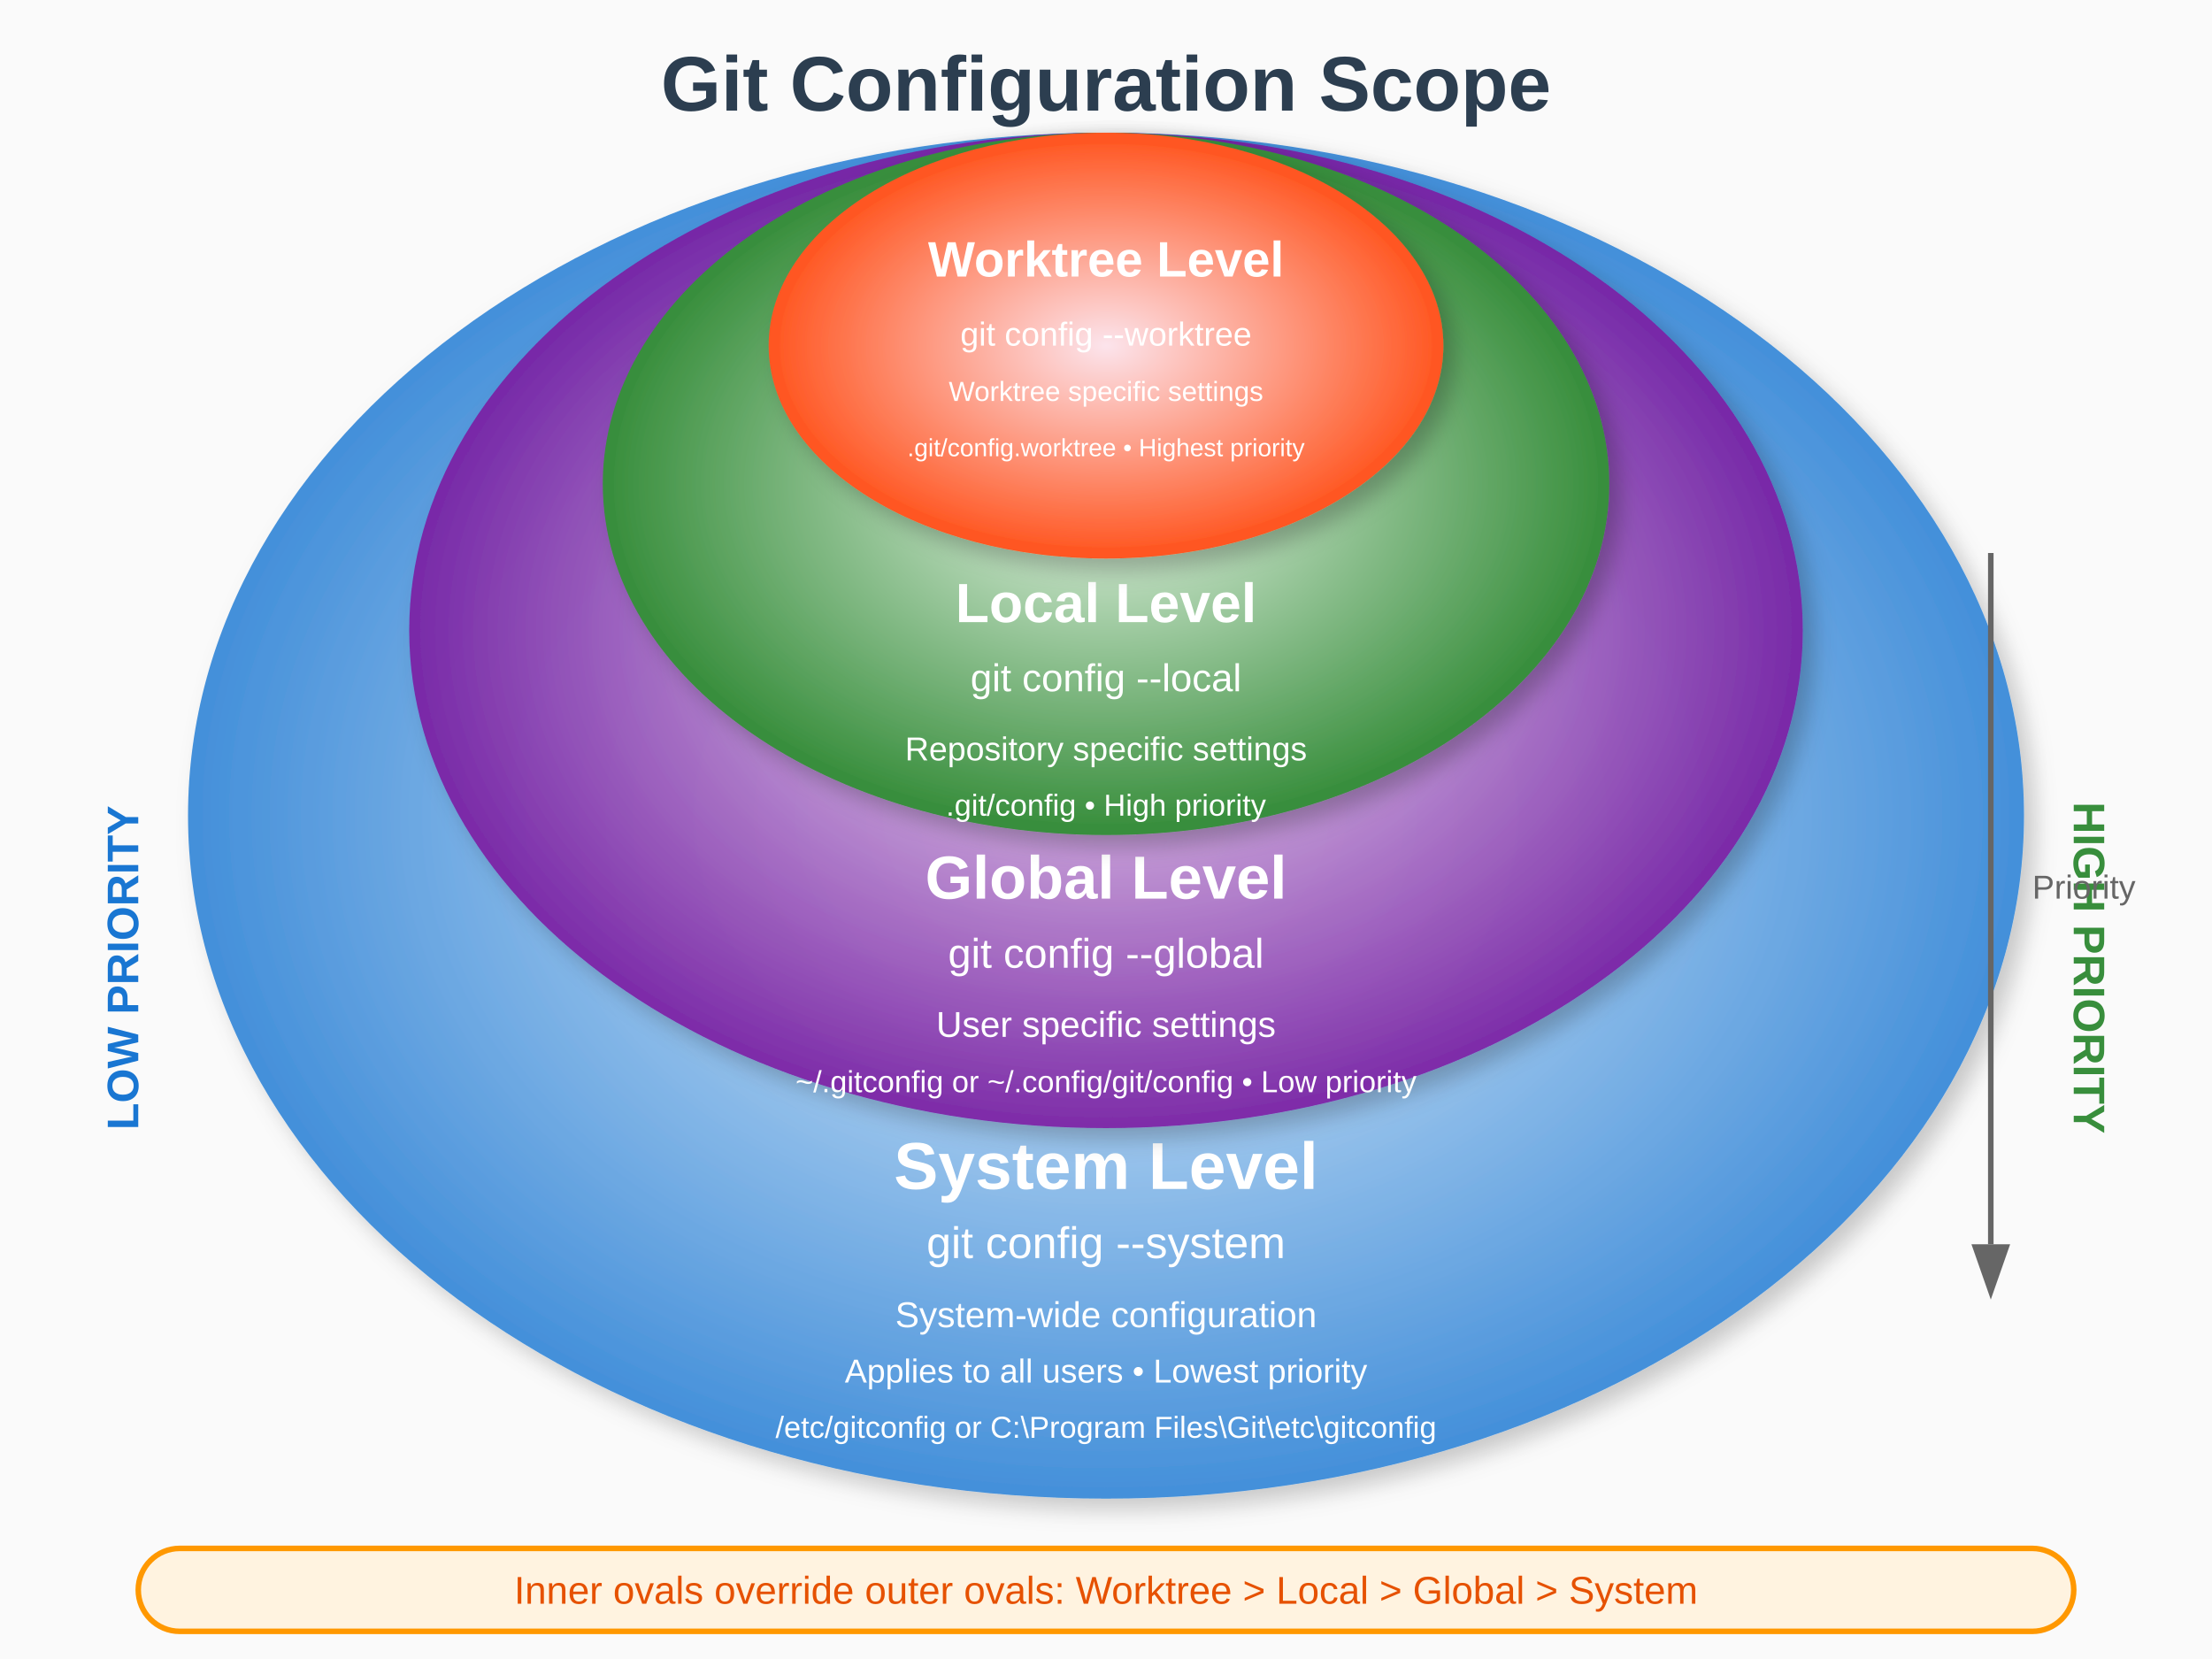
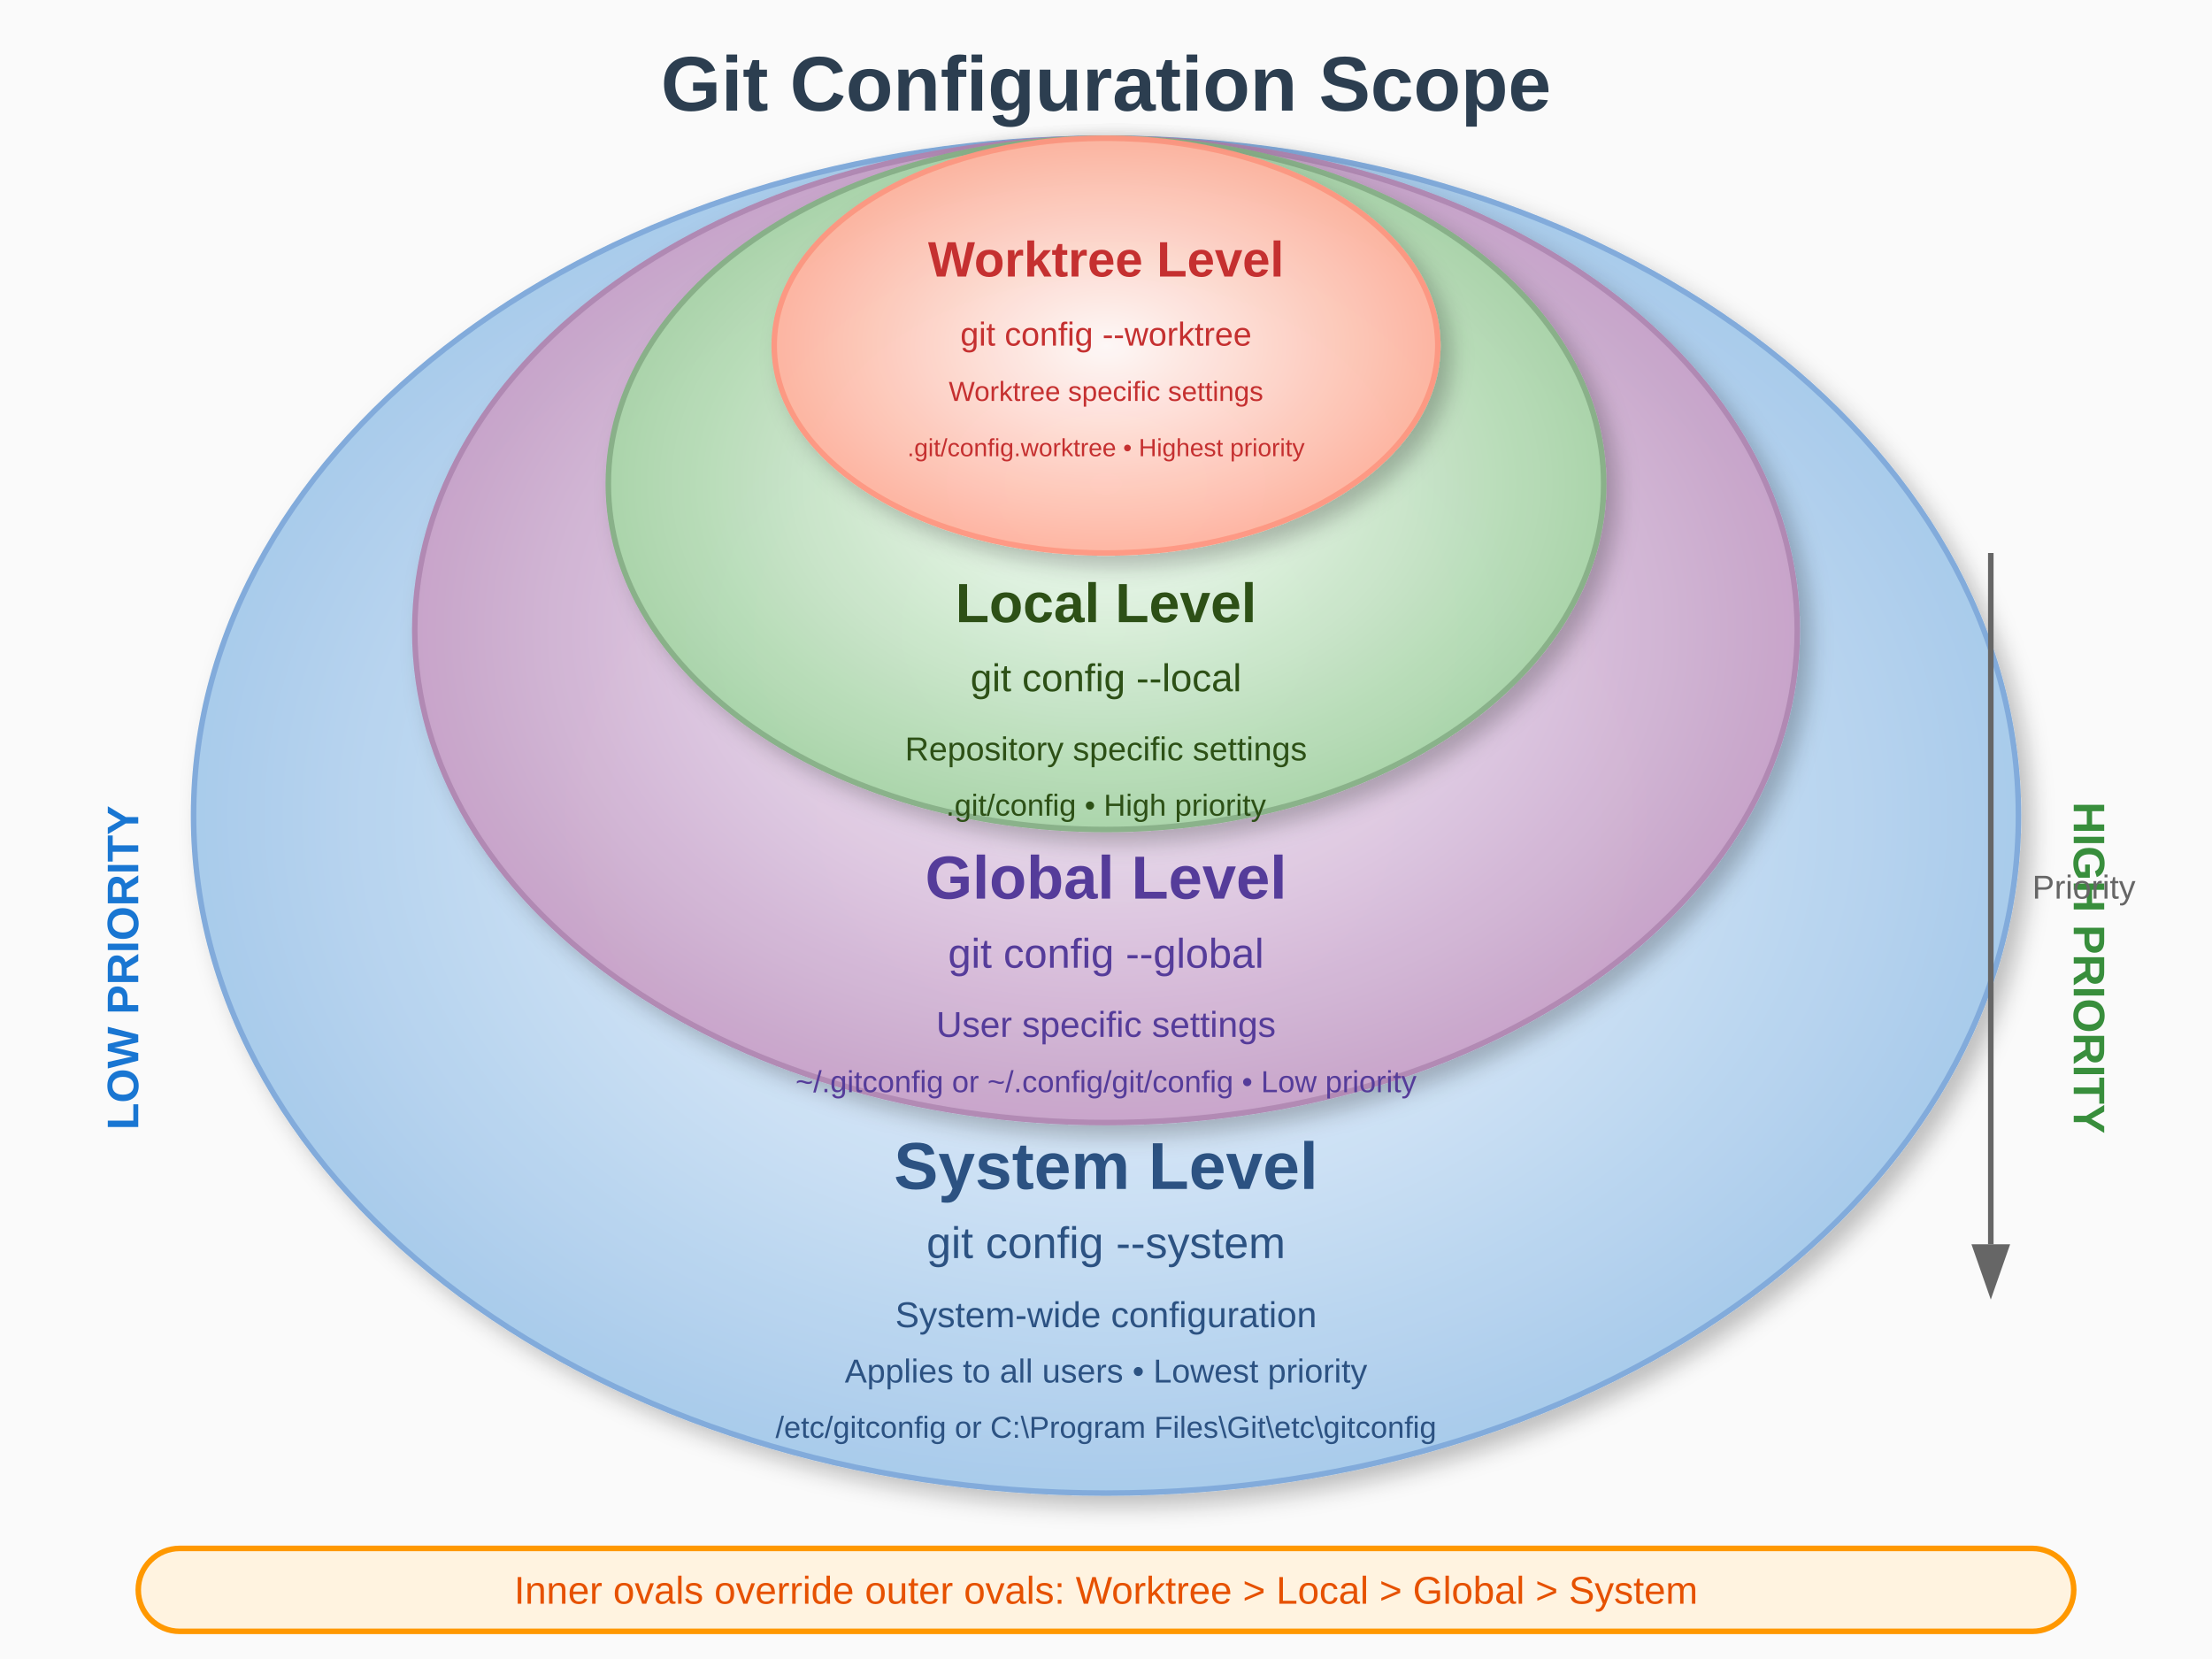
<svg xmlns="http://www.w3.org/2000/svg" width="800" height="600" viewBox="0 0 800 600">
  <defs>
    <radialGradient id="systemGrad" cx="50%" cy="50%" r="50%">
-       <stop offset="0%" style="stop-color:#e3f2fd;stop-opacity:1" />
-       <stop offset="100%" style="stop-color:#1976d2;stop-opacity:1" />
+       <stop offset="0%" style="stop-color:#f8faff;stop-opacity:1" />
+       <stop offset="100%" style="stop-color:#a5c9ea;stop-opacity:1" />
    </radialGradient>
    <radialGradient id="globalGrad" cx="50%" cy="50%" r="50%">
-       <stop offset="0%" style="stop-color:#f3e5f5;stop-opacity:1" />
-       <stop offset="100%" style="stop-color:#7b1fa2;stop-opacity:1" />
+       <stop offset="0%" style="stop-color:#faf8ff;stop-opacity:1" />
+       <stop offset="100%" style="stop-color:#c8a2c8;stop-opacity:1" />
    </radialGradient>
    <radialGradient id="localGrad" cx="50%" cy="50%" r="50%">
-       <stop offset="0%" style="stop-color:#e8f5e8;stop-opacity:1" />
-       <stop offset="100%" style="stop-color:#388e3c;stop-opacity:1" />
+       <stop offset="0%" style="stop-color:#f8fff8;stop-opacity:1" />
+       <stop offset="100%" style="stop-color:#a8d5a8;stop-opacity:1" />
    </radialGradient>
    <radialGradient id="worktreeGrad" cx="50%" cy="50%" r="50%">
-       <stop offset="0%" style="stop-color:#fce4ec;stop-opacity:1" />
-       <stop offset="100%" style="stop-color:#ff5722;stop-opacity:1" />
+       <stop offset="0%" style="stop-color:#fff8f8;stop-opacity:1" />
+       <stop offset="100%" style="stop-color:#ffb3a0;stop-opacity:1" />
    </radialGradient>
    <filter id="shadow" x="-20%" y="-20%" width="140%" height="140%">
      <feDropShadow dx="4" dy="4" stdDeviation="4" flood-color="#00000040" />
    </filter>
  </defs>
  <rect width="800" height="600" fill="#fafafa" />
  <text x="400" y="40" text-anchor="middle" font-family="Arial, sans-serif" font-size="28" font-weight="bold" fill="#2c3e50">
    Git Configuration Scope
  </text>
-   <ellipse cx="400" cy="295" rx="330" ry="245" fill="url(#systemGrad)" stroke="#1976d2" stroke-width="4" filter="url(#shadow)" opacity="0.8" />
-   <text x="400" y="430" text-anchor="middle" font-family="Arial, sans-serif" font-size="24" font-weight="bold" fill="#ffffff">
+   <ellipse cx="400" cy="295" rx="330" ry="245" fill="url(#systemGrad)" stroke="#7ba7d9" stroke-width="2" filter="url(#shadow)" opacity="0.95" />
+   <text x="400" y="430" text-anchor="middle" font-family="Arial, sans-serif" font-size="24" font-weight="bold" fill="#2c5282">
    System Level
  </text>
-   <text x="400" y="455" text-anchor="middle" font-family="Arial, sans-serif" font-size="16" fill="#ffffff">
+   <text x="400" y="455" text-anchor="middle" font-family="Arial, sans-serif" font-size="16" fill="#2c5282">
    git config --system
  </text>
-   <text x="400" y="480" text-anchor="middle" font-family="Arial, sans-serif" font-size="13" fill="#ffffff">
+   <text x="400" y="480" text-anchor="middle" font-family="Arial, sans-serif" font-size="13" fill="#2c5282">
    System-wide configuration
  </text>
-   <text x="400" y="500" text-anchor="middle" font-family="Arial, sans-serif" font-size="12" fill="#ffffff">
+   <text x="400" y="500" text-anchor="middle" font-family="Arial, sans-serif" font-size="12" fill="#2c5282">
    Applies to all users • Lowest priority
  </text>
-   <text x="400" y="520" text-anchor="middle" font-family="Arial, sans-serif" font-size="11" fill="#ffffff">
+   <text x="400" y="520" text-anchor="middle" font-family="Arial, sans-serif" font-size="11" fill="#2c5282">
    /etc/gitconfig or C:\Program Files\Git\etc\gitconfig
  </text>
-   <ellipse cx="400" cy="228" rx="250" ry="178" fill="url(#globalGrad)" stroke="#7b1fa2" stroke-width="4" filter="url(#shadow)" opacity="0.9" />
-   <text x="400" y="325" text-anchor="middle" font-family="Arial, sans-serif" font-size="22" font-weight="bold" fill="#ffffff">
+   <ellipse cx="400" cy="228" rx="250" ry="178" fill="url(#globalGrad)" stroke="#b085b0" stroke-width="2" filter="url(#shadow)" opacity="0.95" />
+   <text x="400" y="325" text-anchor="middle" font-family="Arial, sans-serif" font-size="22" font-weight="bold" fill="#553c9a">
    Global Level
  </text>
-   <text x="400" y="350" text-anchor="middle" font-family="Arial, sans-serif" font-size="15" fill="#ffffff">
+   <text x="400" y="350" text-anchor="middle" font-family="Arial, sans-serif" font-size="15" fill="#553c9a">
    git config --global
  </text>
-   <text x="400" y="375" text-anchor="middle" font-family="Arial, sans-serif" font-size="13" fill="#ffffff">
+   <text x="400" y="375" text-anchor="middle" font-family="Arial, sans-serif" font-size="13" fill="#553c9a">
    User specific settings
  </text>
-   <text x="400" y="395" text-anchor="middle" font-family="Arial, sans-serif" font-size="11" fill="#ffffff">
+   <text x="400" y="395" text-anchor="middle" font-family="Arial, sans-serif" font-size="11" fill="#553c9a">
    ~/.gitconfig or ~/.config/git/config • Low priority
  </text>
-   <ellipse cx="400" cy="175" rx="180" ry="125" fill="url(#localGrad)" stroke="#388e3c" stroke-width="4" filter="url(#shadow)" />
-   <text x="400" y="225" text-anchor="middle" font-family="Arial, sans-serif" font-size="20" font-weight="bold" fill="#ffffff">
+   <ellipse cx="400" cy="175" rx="180" ry="125" fill="url(#localGrad)" stroke="#85b085" stroke-width="2" filter="url(#shadow)" opacity="0.95" />
+   <text x="400" y="225" text-anchor="middle" font-family="Arial, sans-serif" font-size="20" font-weight="bold" fill="#2d5016">
    Local Level
  </text>
-   <text x="400" y="250" text-anchor="middle" font-family="Arial, sans-serif" font-size="14" fill="#ffffff">
+   <text x="400" y="250" text-anchor="middle" font-family="Arial, sans-serif" font-size="14" fill="#2d5016">
    git config --local
  </text>
-   <text x="400" y="275" text-anchor="middle" font-family="Arial, sans-serif" font-size="12" fill="#ffffff">
+   <text x="400" y="275" text-anchor="middle" font-family="Arial, sans-serif" font-size="12" fill="#2d5016">
    Repository specific settings
  </text>
-   <text x="400" y="295" text-anchor="middle" font-family="Arial, sans-serif" font-size="11" fill="#ffffff">
+   <text x="400" y="295" text-anchor="middle" font-family="Arial, sans-serif" font-size="11" fill="#2d5016">
    .git/config • High priority
  </text>
-   <ellipse cx="400" cy="125" rx="120" ry="75" fill="url(#worktreeGrad)" stroke="#ff5722" stroke-width="4" filter="url(#shadow)" />
-   <text x="400" y="100" text-anchor="middle" font-family="Arial, sans-serif" font-size="18" font-weight="bold" fill="#ffffff">
+   <ellipse cx="400" cy="125" rx="120" ry="75" fill="url(#worktreeGrad)" stroke="#ff9580" stroke-width="2" filter="url(#shadow)" opacity="0.95" />
+   <text x="400" y="100" text-anchor="middle" font-family="Arial, sans-serif" font-size="18" font-weight="bold" fill="#c53030">
    Worktree Level
  </text>
-   <text x="400" y="125" text-anchor="middle" font-family="Arial, sans-serif" font-size="12" fill="#ffffff">
+   <text x="400" y="125" text-anchor="middle" font-family="Arial, sans-serif" font-size="12" fill="#c53030">
    git config --worktree
  </text>
-   <text x="400" y="145" text-anchor="middle" font-family="Arial, sans-serif" font-size="10" fill="#ffffff">
+   <text x="400" y="145" text-anchor="middle" font-family="Arial, sans-serif" font-size="10" fill="#c53030">
    Worktree specific settings
  </text>
-   <text x="400" y="165" text-anchor="middle" font-family="Arial, sans-serif" font-size="9" fill="#ffffff">
+   <text x="400" y="165" text-anchor="middle" font-family="Arial, sans-serif" font-size="9" fill="#c53030">
    .git/config.worktree • Highest priority
  </text>
  <text x="50" y="350" text-anchor="middle" font-family="Arial, sans-serif" font-size="16" font-weight="bold" fill="#1976d2" transform="rotate(-90 50 350)">
    LOW PRIORITY
  </text>
  <text x="750" y="350" text-anchor="middle" font-family="Arial, sans-serif" font-size="16" font-weight="bold" fill="#388e3c" transform="rotate(90 750 350)">
    HIGH PRIORITY
  </text>
  <defs>
    <marker id="arrowhead" markerWidth="10" markerHeight="7" refX="0" refY="3.5" orient="auto">
      <polygon points="0 0, 10 3.5, 0 7" fill="#666" />
    </marker>
  </defs>
  <line x1="720" y1="200" x2="720" y2="450" stroke="#666" stroke-width="2" marker-end="url(#arrowhead)" />
  <text x="735" y="325" text-anchor="start" font-family="Arial, sans-serif" font-size="12" fill="#666">
    Priority
  </text>
  <rect x="50" y="560" width="700" height="30" rx="15" fill="#fff3e0" stroke="#ff9800" stroke-width="2" />
  <text x="400" y="580" text-anchor="middle" font-family="Arial, sans-serif" font-size="14" fill="#e65100">
    Inner ovals override outer ovals: Worktree &gt; Local &gt; Global &gt; System
  </text>
</svg>
